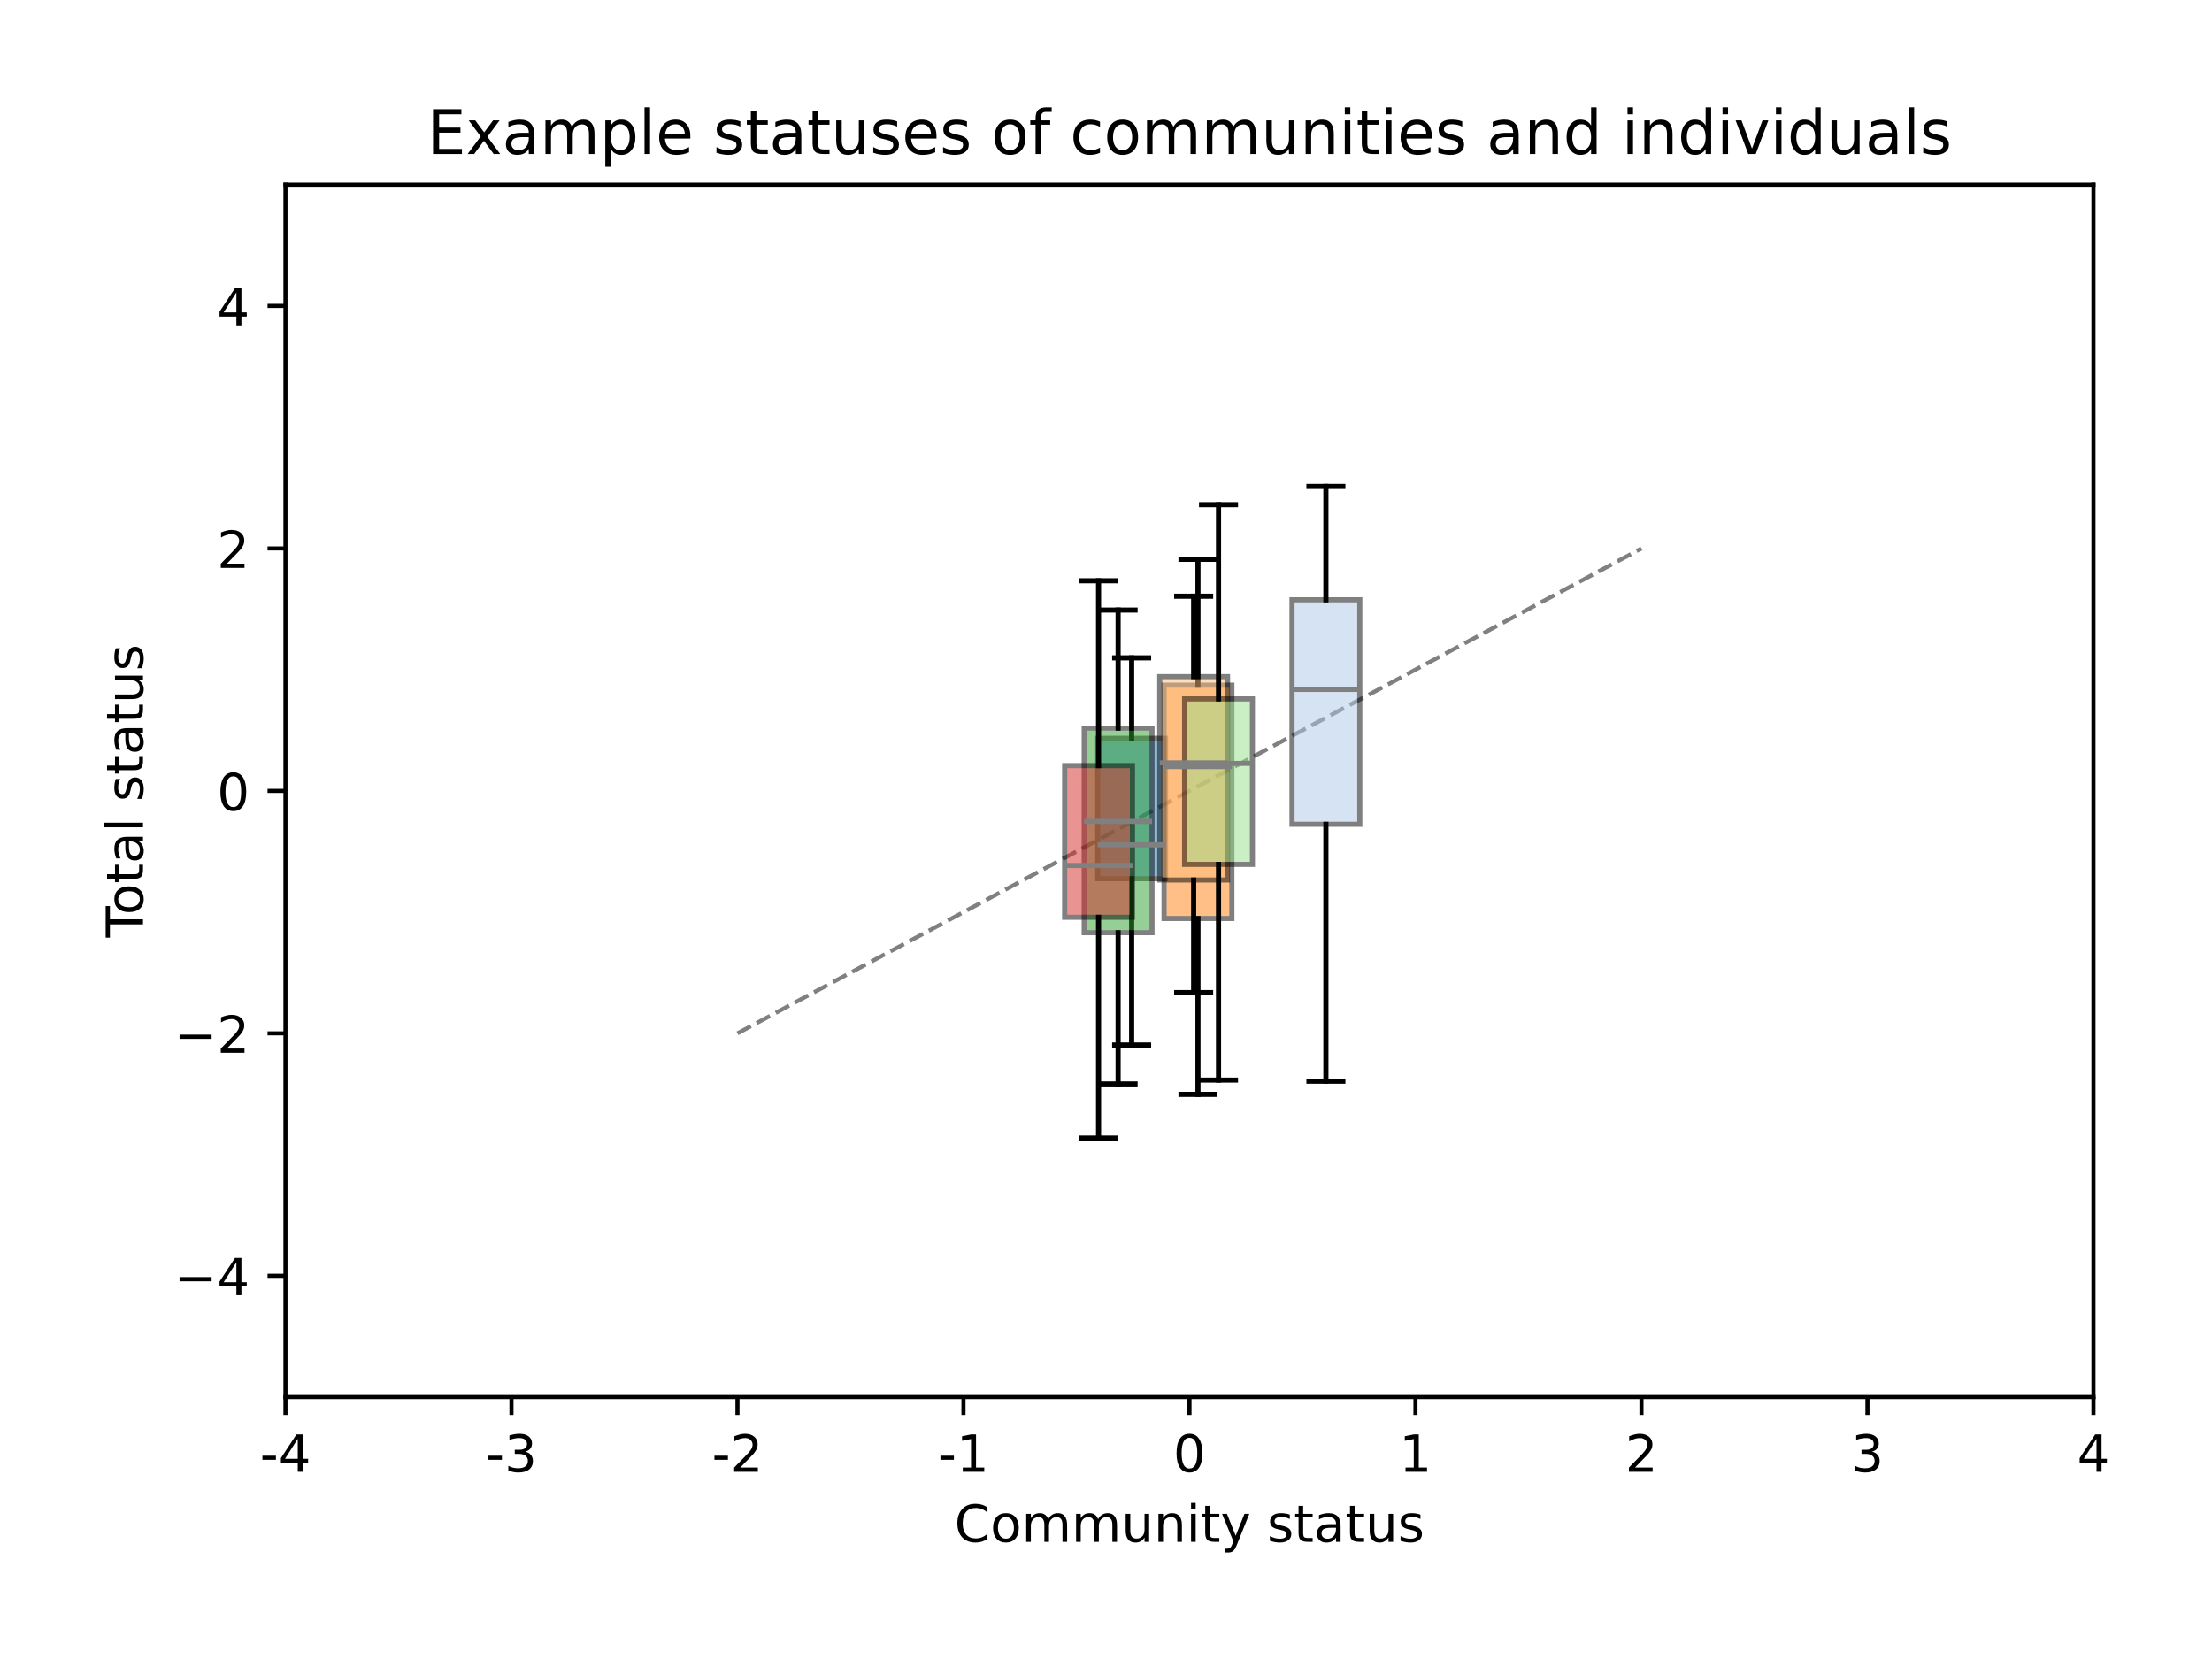
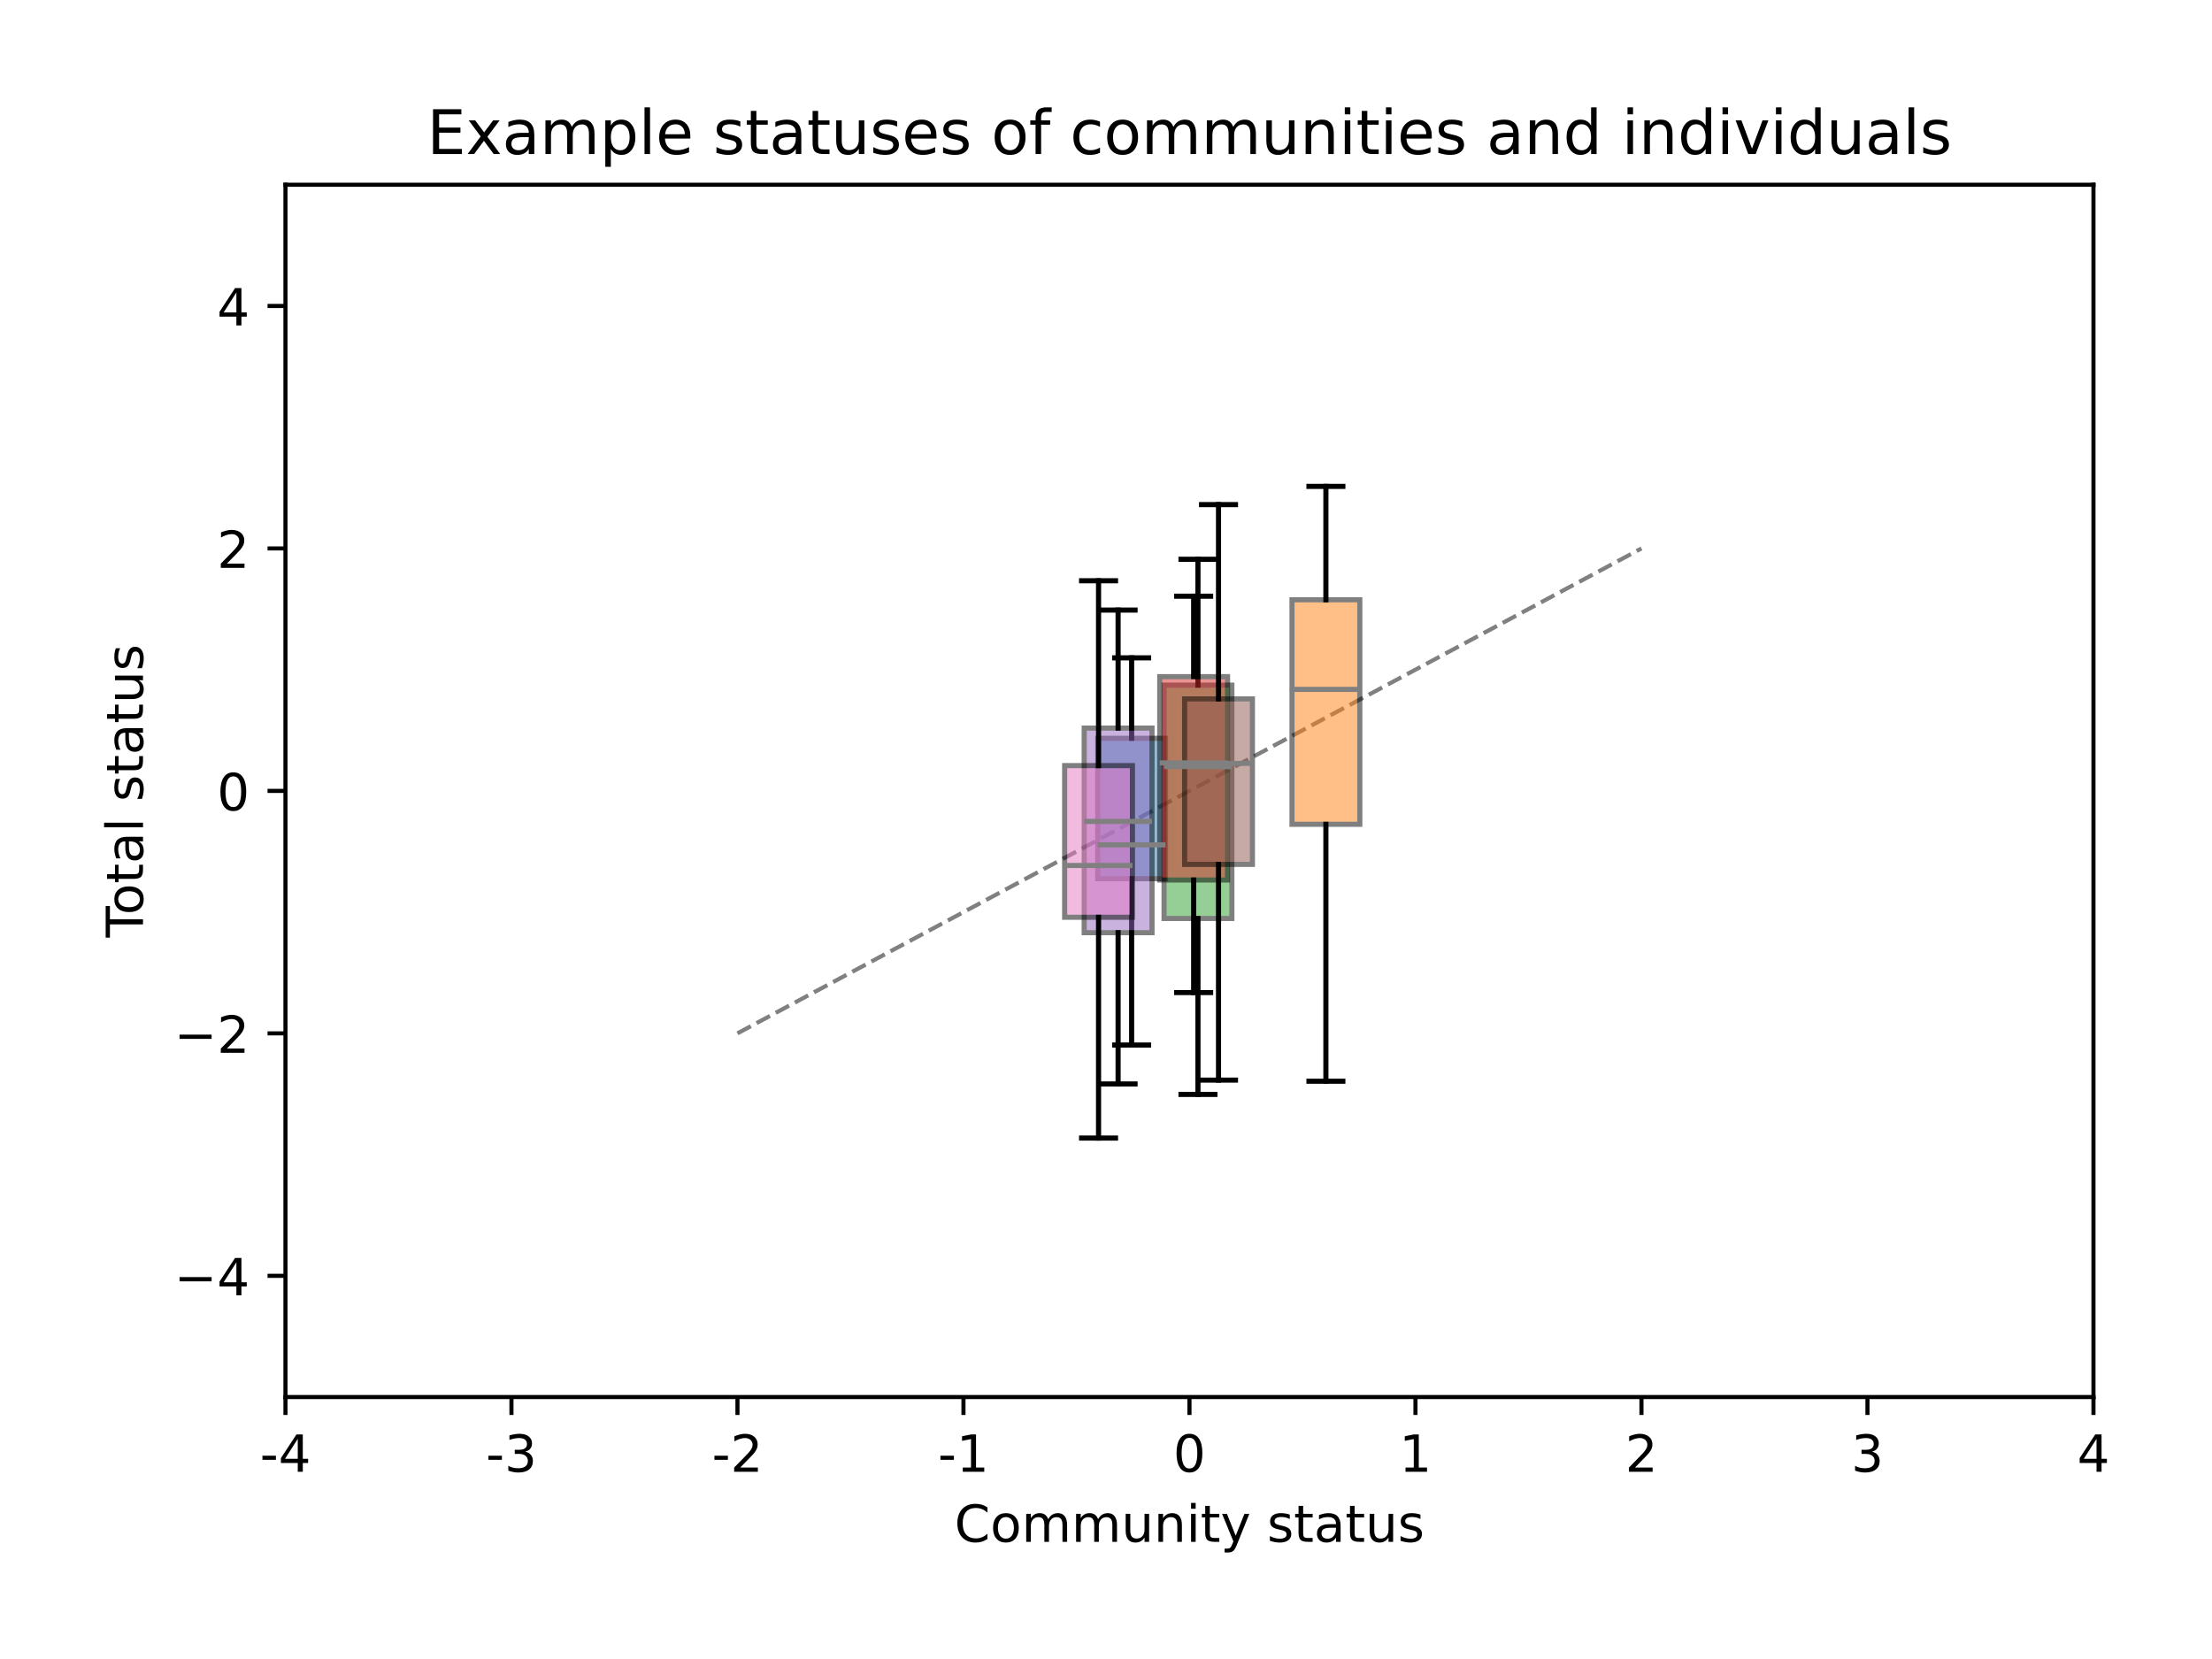
<svg xmlns="http://www.w3.org/2000/svg" xmlns:xlink="http://www.w3.org/1999/xlink" width="432pt" height="324pt" viewBox="0 0 432 324" version="1.1">
  <defs>
    <style type="text/css">*{stroke-linejoin: round; stroke-linecap: butt}</style>
  </defs>
  <g id="figure_1">
    <g id="patch_1">
      <path d="M 0 324  L 432 324  L 432 0  L 0 0  z " style="fill: #ffffff" />
    </g>
    <g id="axes_1">
      <g id="patch_2">
        <path d="M 55.75 272.84  L 408.85 272.84  L 408.85 36.08  L 55.75 36.08  z " style="fill: #ffffff" />
      </g>
      <g id="line2d_1">
-         <path d="M 144.025 201.812  L 320.575 107.108  " clip-path="url(#p736d470819)" style="fill: none; stroke-dasharray: 2.96,1.28; stroke-dashoffset: 0; stroke: #808080; stroke-width: 0.8" />
+         <path d="M 144.025 201.812  L 320.575 107.108  " clip-path="url(#pc8bab6fc67)" style="fill: none; stroke-dasharray: 2.96,1.28; stroke-dashoffset: 0; stroke: #808080; stroke-width: 0.8" />
      </g>
      <g id="matplotlib.axis_1">
        <g id="xtick_1">
          <g id="line2d_2">
            <defs>
-               <path id="me8af4f82d7" d="M 0 0  L 0 3.5  " style="stroke: #000000; stroke-width: 0.8" />
+               <path id="m6f7ee47690" d="M 0 0  L 0 3.5  " style="stroke: #000000; stroke-width: 0.8" />
            </defs>
            <g>
-               <use xlink:href="#me8af4f82d7" x="55.75" y="272.84" style="stroke: #000000; stroke-width: 0.8" />
+               <use xlink:href="#m6f7ee47690" x="55.75" y="272.84" style="stroke: #000000; stroke-width: 0.8" />
            </g>
          </g>
          <g id="text_1">
            <g transform="translate(50.76484 287.4384) scale(0.1 -0.1)">
              <defs>
                <path id="DejaVuSans-2d" d="M 313 2009  L 1997 2009  L 1997 1497  L 313 1497  L 313 2009  z " transform="scale(0.015625)" />
                <path id="DejaVuSans-34" d="M 2419 4116  L 825 1625  L 2419 1625  L 2419 4116  z M 2253 4666  L 3047 4666  L 3047 1625  L 3713 1625  L 3713 1100  L 3047 1100  L 3047 0  L 2419 0  L 2419 1100  L 313 1100  L 313 1709  L 2253 4666  z " transform="scale(0.015625)" />
              </defs>
              <use xlink:href="#DejaVuSans-2d" />
              <use xlink:href="#DejaVuSans-34" x="36.084" />
            </g>
          </g>
        </g>
        <g id="xtick_2">
          <g id="line2d_3">
            <g>
-               <use xlink:href="#me8af4f82d7" x="99.888" y="272.84" style="stroke: #000000; stroke-width: 0.8" />
+               <use xlink:href="#m6f7ee47690" x="99.888" y="272.84" style="stroke: #000000; stroke-width: 0.8" />
            </g>
          </g>
          <g id="text_2">
            <g transform="translate(94.90234 287.4384) scale(0.1 -0.1)">
              <defs>
                <path id="DejaVuSans-33" d="M 2597 2516  Q 3050 2419 3304 2112  Q 3559 1806 3559 1356  Q 3559 666 3084 287  Q 2609 -91 1734 -91  Q 1441 -91 1130 -33  Q 819 25 488 141  L 488 750  Q 750 597 1062 519  Q 1375 441 1716 441  Q 2309 441 2620 675  Q 2931 909 2931 1356  Q 2931 1769 2642 2001  Q 2353 2234 1838 2234  L 1294 2234  L 1294 2753  L 1863 2753  Q 2328 2753 2575 2939  Q 2822 3125 2822 3475  Q 2822 3834 2567 4026  Q 2313 4219 1838 4219  Q 1578 4219 1281 4162  Q 984 4106 628 3988  L 628 4550  Q 988 4650 1302 4700  Q 1616 4750 1894 4750  Q 2613 4750 3031 4423  Q 3450 4097 3450 3541  Q 3450 3153 3228 2886  Q 3006 2619 2597 2516  z " transform="scale(0.015625)" />
              </defs>
              <use xlink:href="#DejaVuSans-2d" />
              <use xlink:href="#DejaVuSans-33" x="36.084" />
            </g>
          </g>
        </g>
        <g id="xtick_3">
          <g id="line2d_4">
            <g>
-               <use xlink:href="#me8af4f82d7" x="144.025" y="272.84" style="stroke: #000000; stroke-width: 0.8" />
+               <use xlink:href="#m6f7ee47690" x="144.025" y="272.84" style="stroke: #000000; stroke-width: 0.8" />
            </g>
          </g>
          <g id="text_3">
            <g transform="translate(139.0398 287.4384) scale(0.1 -0.1)">
              <defs>
                <path id="DejaVuSans-32" d="M 1228 531  L 3431 531  L 3431 0  L 469 0  L 469 531  Q 828 903 1448 1529  Q 2069 2156 2228 2338  Q 2531 2678 2651 2914  Q 2772 3150 2772 3378  Q 2772 3750 2511 3984  Q 2250 4219 1831 4219  Q 1534 4219 1204 4116  Q 875 4013 500 3803  L 500 4441  Q 881 4594 1212 4672  Q 1544 4750 1819 4750  Q 2544 4750 2975 4387  Q 3406 4025 3406 3419  Q 3406 3131 3298 2873  Q 3191 2616 2906 2266  Q 2828 2175 2409 1742  Q 1991 1309 1228 531  z " transform="scale(0.015625)" />
              </defs>
              <use xlink:href="#DejaVuSans-2d" />
              <use xlink:href="#DejaVuSans-32" x="36.084" />
            </g>
          </g>
        </g>
        <g id="xtick_4">
          <g id="line2d_5">
            <g>
-               <use xlink:href="#me8af4f82d7" x="188.162" y="272.84" style="stroke: #000000; stroke-width: 0.8" />
+               <use xlink:href="#m6f7ee47690" x="188.162" y="272.84" style="stroke: #000000; stroke-width: 0.8" />
            </g>
          </g>
          <g id="text_4">
            <g transform="translate(183.1773 287.4384) scale(0.1 -0.1)">
              <defs>
                <path id="DejaVuSans-31" d="M 794 531  L 1825 531  L 1825 4091  L 703 3866  L 703 4441  L 1819 4666  L 2450 4666  L 2450 531  L 3481 531  L 3481 0  L 794 0  L 794 531  z " transform="scale(0.015625)" />
              </defs>
              <use xlink:href="#DejaVuSans-2d" />
              <use xlink:href="#DejaVuSans-31" x="36.084" />
            </g>
          </g>
        </g>
        <g id="xtick_5">
          <g id="line2d_6">
            <g>
-               <use xlink:href="#me8af4f82d7" x="232.3" y="272.84" style="stroke: #000000; stroke-width: 0.8" />
+               <use xlink:href="#m6f7ee47690" x="232.3" y="272.84" style="stroke: #000000; stroke-width: 0.8" />
            </g>
          </g>
          <g id="text_5">
            <g transform="translate(229.1188 287.4384) scale(0.1 -0.1)">
              <defs>
                <path id="DejaVuSans-30" d="M 2034 4250  Q 1547 4250 1301 3770  Q 1056 3291 1056 2328  Q 1056 1369 1301 889  Q 1547 409 2034 409  Q 2525 409 2770 889  Q 3016 1369 3016 2328  Q 3016 3291 2770 3770  Q 2525 4250 2034 4250  z M 2034 4750  Q 2819 4750 3233 4129  Q 3647 3509 3647 2328  Q 3647 1150 3233 529  Q 2819 -91 2034 -91  Q 1250 -91 836 529  Q 422 1150 422 2328  Q 422 3509 836 4129  Q 1250 4750 2034 4750  z " transform="scale(0.015625)" />
              </defs>
              <use xlink:href="#DejaVuSans-30" />
            </g>
          </g>
        </g>
        <g id="xtick_6">
          <g id="line2d_7">
            <g>
-               <use xlink:href="#me8af4f82d7" x="276.438" y="272.84" style="stroke: #000000; stroke-width: 0.8" />
+               <use xlink:href="#m6f7ee47690" x="276.438" y="272.84" style="stroke: #000000; stroke-width: 0.8" />
            </g>
          </g>
          <g id="text_6">
            <g transform="translate(273.2563 287.4384) scale(0.1 -0.1)">
              <use xlink:href="#DejaVuSans-31" />
            </g>
          </g>
        </g>
        <g id="xtick_7">
          <g id="line2d_8">
            <g>
-               <use xlink:href="#me8af4f82d7" x="320.575" y="272.84" style="stroke: #000000; stroke-width: 0.8" />
+               <use xlink:href="#m6f7ee47690" x="320.575" y="272.84" style="stroke: #000000; stroke-width: 0.8" />
            </g>
          </g>
          <g id="text_7">
            <g transform="translate(317.3938 287.4384) scale(0.1 -0.1)">
              <use xlink:href="#DejaVuSans-32" />
            </g>
          </g>
        </g>
        <g id="xtick_8">
          <g id="line2d_9">
            <g>
-               <use xlink:href="#me8af4f82d7" x="364.712" y="272.84" style="stroke: #000000; stroke-width: 0.8" />
+               <use xlink:href="#m6f7ee47690" x="364.712" y="272.84" style="stroke: #000000; stroke-width: 0.8" />
            </g>
          </g>
          <g id="text_8">
            <g transform="translate(361.5312 287.4384) scale(0.1 -0.1)">
              <use xlink:href="#DejaVuSans-33" />
            </g>
          </g>
        </g>
        <g id="xtick_9">
          <g id="line2d_10">
            <g>
-               <use xlink:href="#me8af4f82d7" x="408.85" y="272.84" style="stroke: #000000; stroke-width: 0.8" />
+               <use xlink:href="#m6f7ee47690" x="408.85" y="272.84" style="stroke: #000000; stroke-width: 0.8" />
            </g>
          </g>
          <g id="text_9">
            <g transform="translate(405.6687 287.4384) scale(0.1 -0.1)">
              <use xlink:href="#DejaVuSans-34" />
            </g>
          </g>
        </g>
        <g id="text_10">
          <g transform="translate(186.4109 301.1166) scale(0.1 -0.1)">
            <defs>
              <path id="DejaVuSans-43" d="M 4122 4306  L 4122 3641  Q 3803 3938 3442 4084  Q 3081 4231 2675 4231  Q 1875 4231 1450 3742  Q 1025 3253 1025 2328  Q 1025 1406 1450 917  Q 1875 428 2675 428  Q 3081 428 3442 575  Q 3803 722 4122 1019  L 4122 359  Q 3791 134 3420 21  Q 3050 -91 2638 -91  Q 1578 -91 968 557  Q 359 1206 359 2328  Q 359 3453 968 4101  Q 1578 4750 2638 4750  Q 3056 4750 3426 4639  Q 3797 4528 4122 4306  z " transform="scale(0.015625)" />
              <path id="DejaVuSans-6f" d="M 1959 3097  Q 1497 3097 1228 2736  Q 959 2375 959 1747  Q 959 1119 1226 758  Q 1494 397 1959 397  Q 2419 397 2687 759  Q 2956 1122 2956 1747  Q 2956 2369 2687 2733  Q 2419 3097 1959 3097  z M 1959 3584  Q 2709 3584 3137 3096  Q 3566 2609 3566 1747  Q 3566 888 3137 398  Q 2709 -91 1959 -91  Q 1206 -91 779 398  Q 353 888 353 1747  Q 353 2609 779 3096  Q 1206 3584 1959 3584  z " transform="scale(0.015625)" />
              <path id="DejaVuSans-6d" d="M 3328 2828  Q 3544 3216 3844 3400  Q 4144 3584 4550 3584  Q 5097 3584 5394 3201  Q 5691 2819 5691 2113  L 5691 0  L 5113 0  L 5113 2094  Q 5113 2597 4934 2840  Q 4756 3084 4391 3084  Q 3944 3084 3684 2787  Q 3425 2491 3425 1978  L 3425 0  L 2847 0  L 2847 2094  Q 2847 2600 2669 2842  Q 2491 3084 2119 3084  Q 1678 3084 1418 2786  Q 1159 2488 1159 1978  L 1159 0  L 581 0  L 581 3500  L 1159 3500  L 1159 2956  Q 1356 3278 1631 3431  Q 1906 3584 2284 3584  Q 2666 3584 2933 3390  Q 3200 3197 3328 2828  z " transform="scale(0.015625)" />
              <path id="DejaVuSans-75" d="M 544 1381  L 544 3500  L 1119 3500  L 1119 1403  Q 1119 906 1312 657  Q 1506 409 1894 409  Q 2359 409 2629 706  Q 2900 1003 2900 1516  L 2900 3500  L 3475 3500  L 3475 0  L 2900 0  L 2900 538  Q 2691 219 2414 64  Q 2138 -91 1772 -91  Q 1169 -91 856 284  Q 544 659 544 1381  z M 1991 3584  L 1991 3584  z " transform="scale(0.015625)" />
              <path id="DejaVuSans-6e" d="M 3513 2113  L 3513 0  L 2938 0  L 2938 2094  Q 2938 2591 2744 2837  Q 2550 3084 2163 3084  Q 1697 3084 1428 2787  Q 1159 2491 1159 1978  L 1159 0  L 581 0  L 581 3500  L 1159 3500  L 1159 2956  Q 1366 3272 1645 3428  Q 1925 3584 2291 3584  Q 2894 3584 3203 3211  Q 3513 2838 3513 2113  z " transform="scale(0.015625)" />
              <path id="DejaVuSans-69" d="M 603 3500  L 1178 3500  L 1178 0  L 603 0  L 603 3500  z M 603 4863  L 1178 4863  L 1178 4134  L 603 4134  L 603 4863  z " transform="scale(0.015625)" />
              <path id="DejaVuSans-74" d="M 1172 4494  L 1172 3500  L 2356 3500  L 2356 3053  L 1172 3053  L 1172 1153  Q 1172 725 1289 603  Q 1406 481 1766 481  L 2356 481  L 2356 0  L 1766 0  Q 1100 0 847 248  Q 594 497 594 1153  L 594 3053  L 172 3053  L 172 3500  L 594 3500  L 594 4494  L 1172 4494  z " transform="scale(0.015625)" />
              <path id="DejaVuSans-79" d="M 2059 -325  Q 1816 -950 1584 -1140  Q 1353 -1331 966 -1331  L 506 -1331  L 506 -850  L 844 -850  Q 1081 -850 1212 -737  Q 1344 -625 1503 -206  L 1606 56  L 191 3500  L 800 3500  L 1894 763  L 2988 3500  L 3597 3500  L 2059 -325  z " transform="scale(0.015625)" />
              <path id="DejaVuSans-20" transform="scale(0.015625)" />
              <path id="DejaVuSans-73" d="M 2834 3397  L 2834 2853  Q 2591 2978 2328 3040  Q 2066 3103 1784 3103  Q 1356 3103 1142 2972  Q 928 2841 928 2578  Q 928 2378 1081 2264  Q 1234 2150 1697 2047  L 1894 2003  Q 2506 1872 2764 1633  Q 3022 1394 3022 966  Q 3022 478 2636 193  Q 2250 -91 1575 -91  Q 1294 -91 989 -36  Q 684 19 347 128  L 347 722  Q 666 556 975 473  Q 1284 391 1588 391  Q 1994 391 2212 530  Q 2431 669 2431 922  Q 2431 1156 2273 1281  Q 2116 1406 1581 1522  L 1381 1569  Q 847 1681 609 1914  Q 372 2147 372 2553  Q 372 3047 722 3315  Q 1072 3584 1716 3584  Q 2034 3584 2315 3537  Q 2597 3491 2834 3397  z " transform="scale(0.015625)" />
              <path id="DejaVuSans-61" d="M 2194 1759  Q 1497 1759 1228 1600  Q 959 1441 959 1056  Q 959 750 1161 570  Q 1363 391 1709 391  Q 2188 391 2477 730  Q 2766 1069 2766 1631  L 2766 1759  L 2194 1759  z M 3341 1997  L 3341 0  L 2766 0  L 2766 531  Q 2569 213 2275 61  Q 1981 -91 1556 -91  Q 1019 -91 701 211  Q 384 513 384 1019  Q 384 1609 779 1909  Q 1175 2209 1959 2209  L 2766 2209  L 2766 2266  Q 2766 2663 2505 2880  Q 2244 3097 1772 3097  Q 1472 3097 1187 3025  Q 903 2953 641 2809  L 641 3341  Q 956 3463 1253 3523  Q 1550 3584 1831 3584  Q 2591 3584 2966 3190  Q 3341 2797 3341 1997  z " transform="scale(0.015625)" />
            </defs>
            <use xlink:href="#DejaVuSans-43" />
            <use xlink:href="#DejaVuSans-6f" x="69.824" />
            <use xlink:href="#DejaVuSans-6d" x="131.006" />
            <use xlink:href="#DejaVuSans-6d" x="228.418" />
            <use xlink:href="#DejaVuSans-75" x="325.83" />
            <use xlink:href="#DejaVuSans-6e" x="389.209" />
            <use xlink:href="#DejaVuSans-69" x="452.588" />
            <use xlink:href="#DejaVuSans-74" x="480.371" />
            <use xlink:href="#DejaVuSans-79" x="519.58" />
            <use xlink:href="#DejaVuSans-20" x="578.76" />
            <use xlink:href="#DejaVuSans-73" x="610.547" />
            <use xlink:href="#DejaVuSans-74" x="662.646" />
            <use xlink:href="#DejaVuSans-61" x="701.855" />
            <use xlink:href="#DejaVuSans-74" x="763.135" />
            <use xlink:href="#DejaVuSans-75" x="802.344" />
            <use xlink:href="#DejaVuSans-73" x="865.723" />
          </g>
        </g>
      </g>
      <g id="matplotlib.axis_2">
        <g id="ytick_1">
          <g id="line2d_11">
            <defs>
-               <path id="m1b231b21ee" d="M 0 0  L -3.5 0  " style="stroke: #000000; stroke-width: 0.8" />
+               <path id="mf456908146" d="M 0 0  L -3.5 0  " style="stroke: #000000; stroke-width: 0.8" />
            </defs>
            <g>
-               <use xlink:href="#m1b231b21ee" x="55.75" y="249.164" style="stroke: #000000; stroke-width: 0.8" />
+               <use xlink:href="#mf456908146" x="55.75" y="249.164" style="stroke: #000000; stroke-width: 0.8" />
            </g>
          </g>
          <g id="text_11">
            <g transform="translate(34.00781 252.9632) scale(0.1 -0.1)">
              <defs>
                <path id="DejaVuSans-2212" d="M 678 2272  L 4684 2272  L 4684 1741  L 678 1741  L 678 2272  z " transform="scale(0.015625)" />
              </defs>
              <use xlink:href="#DejaVuSans-2212" />
              <use xlink:href="#DejaVuSans-34" x="83.789" />
            </g>
          </g>
        </g>
        <g id="ytick_2">
          <g id="line2d_12">
            <g>
-               <use xlink:href="#m1b231b21ee" x="55.75" y="201.812" style="stroke: #000000; stroke-width: 0.8" />
+               <use xlink:href="#mf456908146" x="55.75" y="201.812" style="stroke: #000000; stroke-width: 0.8" />
            </g>
          </g>
          <g id="text_12">
            <g transform="translate(34.00781 205.6112) scale(0.1 -0.1)">
              <use xlink:href="#DejaVuSans-2212" />
              <use xlink:href="#DejaVuSans-32" x="83.789" />
            </g>
          </g>
        </g>
        <g id="ytick_3">
          <g id="line2d_13">
            <g>
-               <use xlink:href="#m1b231b21ee" x="55.75" y="154.46" style="stroke: #000000; stroke-width: 0.8" />
+               <use xlink:href="#mf456908146" x="55.75" y="154.46" style="stroke: #000000; stroke-width: 0.8" />
            </g>
          </g>
          <g id="text_13">
            <g transform="translate(42.3875 158.2592) scale(0.1 -0.1)">
              <use xlink:href="#DejaVuSans-30" />
            </g>
          </g>
        </g>
        <g id="ytick_4">
          <g id="line2d_14">
            <g>
-               <use xlink:href="#m1b231b21ee" x="55.75" y="107.108" style="stroke: #000000; stroke-width: 0.8" />
+               <use xlink:href="#mf456908146" x="55.75" y="107.108" style="stroke: #000000; stroke-width: 0.8" />
            </g>
          </g>
          <g id="text_14">
            <g transform="translate(42.3875 110.9072) scale(0.1 -0.1)">
              <use xlink:href="#DejaVuSans-32" />
            </g>
          </g>
        </g>
        <g id="ytick_5">
          <g id="line2d_15">
            <g>
-               <use xlink:href="#m1b231b21ee" x="55.75" y="59.756" style="stroke: #000000; stroke-width: 0.8" />
+               <use xlink:href="#mf456908146" x="55.75" y="59.756" style="stroke: #000000; stroke-width: 0.8" />
            </g>
          </g>
          <g id="text_15">
            <g transform="translate(42.3875 63.55522) scale(0.1 -0.1)">
              <use xlink:href="#DejaVuSans-34" />
            </g>
          </g>
        </g>
        <g id="text_16">
          <g transform="translate(27.92813 183.0881) rotate(-90) scale(0.1 -0.1)">
            <defs>
              <path id="DejaVuSans-54" d="M -19 4666  L 3928 4666  L 3928 4134  L 2272 4134  L 2272 0  L 1638 0  L 1638 4134  L -19 4134  L -19 4666  z " transform="scale(0.015625)" />
              <path id="DejaVuSans-6c" d="M 603 4863  L 1178 4863  L 1178 0  L 603 0  L 603 4863  z " transform="scale(0.015625)" />
            </defs>
            <use xlink:href="#DejaVuSans-54" />
            <use xlink:href="#DejaVuSans-6f" x="44.084" />
            <use xlink:href="#DejaVuSans-74" x="105.266" />
            <use xlink:href="#DejaVuSans-61" x="144.475" />
            <use xlink:href="#DejaVuSans-6c" x="205.754" />
            <use xlink:href="#DejaVuSans-20" x="233.537" />
            <use xlink:href="#DejaVuSans-73" x="265.324" />
            <use xlink:href="#DejaVuSans-74" x="317.424" />
            <use xlink:href="#DejaVuSans-61" x="356.633" />
            <use xlink:href="#DejaVuSans-74" x="417.912" />
            <use xlink:href="#DejaVuSans-75" x="457.121" />
            <use xlink:href="#DejaVuSans-73" x="520.5" />
          </g>
        </g>
      </g>
      <g id="patch_3">
-         <path d="M 214.385 171.612  L 227.627 171.612  L 227.627 144.19  L 214.385 144.19  L 214.385 171.612  z " clip-path="url(#p736d470819)" style="fill: #1f77b4; opacity: 0.5; stroke: #000000; stroke-linejoin: miter" />
+         <path d="M 214.385 171.612  L 227.627 171.612  L 227.627 144.19  L 214.385 144.19  L 214.385 171.612  z " clip-path="url(#pc8bab6fc67)" style="fill: #1f77b4; opacity: 0.5; stroke: #000000; stroke-linejoin: miter" />
      </g>
      <g id="line2d_16">
-         <path d="M 221.006 171.612  L 221.006 204.098  " clip-path="url(#p736d470819)" style="fill: none; stroke: #000000; stroke-linecap: square" />
+         <path d="M 221.006 171.612  L 221.006 204.098  " clip-path="url(#pc8bab6fc67)" style="fill: none; stroke: #000000; stroke-linecap: square" />
      </g>
      <g id="line2d_17">
-         <path d="M 221.006 144.19  L 221.006 128.478  " clip-path="url(#p736d470819)" style="fill: none; stroke: #000000; stroke-linecap: square" />
+         <path d="M 221.006 144.19  L 221.006 128.478  " clip-path="url(#pc8bab6fc67)" style="fill: none; stroke: #000000; stroke-linecap: square" />
      </g>
      <g id="line2d_18">
-         <path d="M 217.696 204.098  L 224.316 204.098  " clip-path="url(#p736d470819)" style="fill: none; stroke: #000000; stroke-linecap: square" />
+         <path d="M 217.696 204.098  L 224.316 204.098  " clip-path="url(#pc8bab6fc67)" style="fill: none; stroke: #000000; stroke-linecap: square" />
      </g>
      <g id="line2d_19">
-         <path d="M 217.696 128.478  L 224.316 128.478  " clip-path="url(#p736d470819)" style="fill: none; stroke: #000000; stroke-linecap: square" />
+         <path d="M 217.696 128.478  L 224.316 128.478  " clip-path="url(#pc8bab6fc67)" style="fill: none; stroke: #000000; stroke-linecap: square" />
      </g>
      <g id="line2d_20" />
      <g id="patch_4">
-         <path d="M 252.325 160.982  L 265.566 160.982  L 265.566 117.137  L 252.325 117.137  L 252.325 160.982  z " clip-path="url(#p736d470819)" style="fill: #aec7e8; opacity: 0.5; stroke: #000000; stroke-linejoin: miter" />
+         <path d="M 252.325 160.982  L 265.566 160.982  L 265.566 117.137  L 252.325 117.137  L 252.325 160.982  z " clip-path="url(#pc8bab6fc67)" style="fill: #ff7f0e; opacity: 0.5; stroke: #000000; stroke-linejoin: miter" />
      </g>
      <g id="line2d_21">
-         <path d="M 258.945 160.982  L 258.945 211.161  " clip-path="url(#p736d470819)" style="fill: none; stroke: #000000; stroke-linecap: square" />
+         <path d="M 258.945 160.982  L 258.945 211.161  " clip-path="url(#pc8bab6fc67)" style="fill: none; stroke: #000000; stroke-linecap: square" />
      </g>
      <g id="line2d_22">
-         <path d="M 258.945 117.137  L 258.945 94.991  " clip-path="url(#p736d470819)" style="fill: none; stroke: #000000; stroke-linecap: square" />
+         <path d="M 258.945 117.137  L 258.945 94.991  " clip-path="url(#pc8bab6fc67)" style="fill: none; stroke: #000000; stroke-linecap: square" />
      </g>
      <g id="line2d_23">
-         <path d="M 255.635 211.161  L 262.256 211.161  " clip-path="url(#p736d470819)" style="fill: none; stroke: #000000; stroke-linecap: square" />
+         <path d="M 255.635 211.161  L 262.256 211.161  " clip-path="url(#pc8bab6fc67)" style="fill: none; stroke: #000000; stroke-linecap: square" />
      </g>
      <g id="line2d_24">
-         <path d="M 255.635 94.991  L 262.256 94.991  " clip-path="url(#p736d470819)" style="fill: none; stroke: #000000; stroke-linecap: square" />
+         <path d="M 255.635 94.991  L 262.256 94.991  " clip-path="url(#pc8bab6fc67)" style="fill: none; stroke: #000000; stroke-linecap: square" />
      </g>
      <g id="line2d_25" />
      <g id="patch_5">
-         <path d="M 227.339 179.379  L 240.58 179.379  L 240.58 133.806  L 227.339 133.806  L 227.339 179.379  z " clip-path="url(#p736d470819)" style="fill: #ff7f0e; opacity: 0.5; stroke: #000000; stroke-linejoin: miter" />
+         <path d="M 227.339 179.379  L 240.58 179.379  L 240.58 133.806  L 227.339 133.806  L 227.339 179.379  z " clip-path="url(#pc8bab6fc67)" style="fill: #2ca02c; opacity: 0.5; stroke: #000000; stroke-linejoin: miter" />
      </g>
      <g id="line2d_26">
-         <path d="M 233.959 179.379  L 233.959 213.739  " clip-path="url(#p736d470819)" style="fill: none; stroke: #000000; stroke-linecap: square" />
+         <path d="M 233.959 179.379  L 233.959 213.739  " clip-path="url(#pc8bab6fc67)" style="fill: none; stroke: #000000; stroke-linecap: square" />
      </g>
      <g id="line2d_27">
-         <path d="M 233.959 133.806  L 233.959 109.225  " clip-path="url(#p736d470819)" style="fill: none; stroke: #000000; stroke-linecap: square" />
+         <path d="M 233.959 133.806  L 233.959 109.225  " clip-path="url(#pc8bab6fc67)" style="fill: none; stroke: #000000; stroke-linecap: square" />
      </g>
      <g id="line2d_28">
-         <path d="M 230.649 213.739  L 237.27 213.739  " clip-path="url(#p736d470819)" style="fill: none; stroke: #000000; stroke-linecap: square" />
+         <path d="M 230.649 213.739  L 237.27 213.739  " clip-path="url(#pc8bab6fc67)" style="fill: none; stroke: #000000; stroke-linecap: square" />
      </g>
      <g id="line2d_29">
-         <path d="M 230.649 109.225  L 237.27 109.225  " clip-path="url(#p736d470819)" style="fill: none; stroke: #000000; stroke-linecap: square" />
+         <path d="M 230.649 109.225  L 237.27 109.225  " clip-path="url(#pc8bab6fc67)" style="fill: none; stroke: #000000; stroke-linecap: square" />
      </g>
      <g id="line2d_30" />
      <g id="patch_6">
-         <path d="M 226.497 171.864  L 239.738 171.864  L 239.738 132.147  L 226.497 132.147  L 226.497 171.864  z " clip-path="url(#p736d470819)" style="fill: #ffbb78; opacity: 0.5; stroke: #000000; stroke-linejoin: miter" />
+         <path d="M 226.497 171.864  L 239.738 171.864  L 239.738 132.147  L 226.497 132.147  L 226.497 171.864  z " clip-path="url(#pc8bab6fc67)" style="fill: #d62728; opacity: 0.5; stroke: #000000; stroke-linejoin: miter" />
      </g>
      <g id="line2d_31">
-         <path d="M 233.117 171.864  L 233.117 193.848  " clip-path="url(#p736d470819)" style="fill: none; stroke: #000000; stroke-linecap: square" />
+         <path d="M 233.117 171.864  L 233.117 193.848  " clip-path="url(#pc8bab6fc67)" style="fill: none; stroke: #000000; stroke-linecap: square" />
      </g>
      <g id="line2d_32">
-         <path d="M 233.117 132.147  L 233.117 116.436  " clip-path="url(#p736d470819)" style="fill: none; stroke: #000000; stroke-linecap: square" />
+         <path d="M 233.117 132.147  L 233.117 116.436  " clip-path="url(#pc8bab6fc67)" style="fill: none; stroke: #000000; stroke-linecap: square" />
      </g>
      <g id="line2d_33">
-         <path d="M 229.807 193.848  L 236.428 193.848  " clip-path="url(#p736d470819)" style="fill: none; stroke: #000000; stroke-linecap: square" />
+         <path d="M 229.807 193.848  L 236.428 193.848  " clip-path="url(#pc8bab6fc67)" style="fill: none; stroke: #000000; stroke-linecap: square" />
      </g>
      <g id="line2d_34">
-         <path d="M 229.807 116.436  L 236.428 116.436  " clip-path="url(#p736d470819)" style="fill: none; stroke: #000000; stroke-linecap: square" />
+         <path d="M 229.807 116.436  L 236.428 116.436  " clip-path="url(#pc8bab6fc67)" style="fill: none; stroke: #000000; stroke-linecap: square" />
      </g>
      <g id="line2d_35" />
      <g id="patch_7">
-         <path d="M 211.743 182.153  L 224.984 182.153  L 224.984 142.197  L 211.743 142.197  L 211.743 182.153  z " clip-path="url(#p736d470819)" style="fill: #2ca02c; opacity: 0.5; stroke: #000000; stroke-linejoin: miter" />
+         <path d="M 211.743 182.153  L 224.984 182.153  L 224.984 142.197  L 211.743 142.197  L 211.743 182.153  z " clip-path="url(#pc8bab6fc67)" style="fill: #9467bd; opacity: 0.5; stroke: #000000; stroke-linejoin: miter" />
      </g>
      <g id="line2d_36">
-         <path d="M 218.363 182.153  L 218.363 211.692  " clip-path="url(#p736d470819)" style="fill: none; stroke: #000000; stroke-linecap: square" />
+         <path d="M 218.363 182.153  L 218.363 211.692  " clip-path="url(#pc8bab6fc67)" style="fill: none; stroke: #000000; stroke-linecap: square" />
      </g>
      <g id="line2d_37">
-         <path d="M 218.363 142.197  L 218.363 119.147  " clip-path="url(#p736d470819)" style="fill: none; stroke: #000000; stroke-linecap: square" />
+         <path d="M 218.363 142.197  L 218.363 119.147  " clip-path="url(#pc8bab6fc67)" style="fill: none; stroke: #000000; stroke-linecap: square" />
      </g>
      <g id="line2d_38">
-         <path d="M 215.053 211.692  L 221.674 211.692  " clip-path="url(#p736d470819)" style="fill: none; stroke: #000000; stroke-linecap: square" />
+         <path d="M 215.053 211.692  L 221.674 211.692  " clip-path="url(#pc8bab6fc67)" style="fill: none; stroke: #000000; stroke-linecap: square" />
      </g>
      <g id="line2d_39">
-         <path d="M 215.053 119.147  L 221.674 119.147  " clip-path="url(#p736d470819)" style="fill: none; stroke: #000000; stroke-linecap: square" />
+         <path d="M 215.053 119.147  L 221.674 119.147  " clip-path="url(#pc8bab6fc67)" style="fill: none; stroke: #000000; stroke-linecap: square" />
      </g>
      <g id="line2d_40" />
      <g id="patch_8">
-         <path d="M 231.353 168.812  L 244.594 168.812  L 244.594 136.495  L 231.353 136.495  L 231.353 168.812  z " clip-path="url(#p736d470819)" style="fill: #98df8a; opacity: 0.5; stroke: #000000; stroke-linejoin: miter" />
+         <path d="M 231.353 168.812  L 244.594 168.812  L 244.594 136.495  L 231.353 136.495  L 231.353 168.812  z " clip-path="url(#pc8bab6fc67)" style="fill: #8c564b; opacity: 0.5; stroke: #000000; stroke-linejoin: miter" />
      </g>
      <g id="line2d_41">
-         <path d="M 237.974 168.812  L 237.974 210.943  " clip-path="url(#p736d470819)" style="fill: none; stroke: #000000; stroke-linecap: square" />
+         <path d="M 237.974 168.812  L 237.974 210.943  " clip-path="url(#pc8bab6fc67)" style="fill: none; stroke: #000000; stroke-linecap: square" />
      </g>
      <g id="line2d_42">
-         <path d="M 237.974 136.495  L 237.974 98.551  " clip-path="url(#p736d470819)" style="fill: none; stroke: #000000; stroke-linecap: square" />
+         <path d="M 237.974 136.495  L 237.974 98.551  " clip-path="url(#pc8bab6fc67)" style="fill: none; stroke: #000000; stroke-linecap: square" />
      </g>
      <g id="line2d_43">
-         <path d="M 234.663 210.943  L 241.284 210.943  " clip-path="url(#p736d470819)" style="fill: none; stroke: #000000; stroke-linecap: square" />
+         <path d="M 234.663 210.943  L 241.284 210.943  " clip-path="url(#pc8bab6fc67)" style="fill: none; stroke: #000000; stroke-linecap: square" />
      </g>
      <g id="line2d_44">
-         <path d="M 234.663 98.551  L 241.284 98.551  " clip-path="url(#p736d470819)" style="fill: none; stroke: #000000; stroke-linecap: square" />
+         <path d="M 234.663 98.551  L 241.284 98.551  " clip-path="url(#pc8bab6fc67)" style="fill: none; stroke: #000000; stroke-linecap: square" />
      </g>
      <g id="line2d_45" />
      <g id="patch_9">
-         <path d="M 207.925 179.14  L 221.166 179.14  L 221.166 149.521  L 207.925 149.521  L 207.925 179.14  z " clip-path="url(#p736d470819)" style="fill: #d62728; opacity: 0.5; stroke: #000000; stroke-linejoin: miter" />
+         <path d="M 207.925 179.14  L 221.166 179.14  L 221.166 149.521  L 207.925 149.521  L 207.925 179.14  z " clip-path="url(#pc8bab6fc67)" style="fill: #e377c2; opacity: 0.5; stroke: #000000; stroke-linejoin: miter" />
      </g>
      <g id="line2d_46">
-         <path d="M 214.545 179.14  L 214.545 222.262  " clip-path="url(#p736d470819)" style="fill: none; stroke: #000000; stroke-linecap: square" />
+         <path d="M 214.545 179.14  L 214.545 222.262  " clip-path="url(#pc8bab6fc67)" style="fill: none; stroke: #000000; stroke-linecap: square" />
      </g>
      <g id="line2d_47">
-         <path d="M 214.545 149.521  L 214.545 113.424  " clip-path="url(#p736d470819)" style="fill: none; stroke: #000000; stroke-linecap: square" />
+         <path d="M 214.545 149.521  L 214.545 113.424  " clip-path="url(#pc8bab6fc67)" style="fill: none; stroke: #000000; stroke-linecap: square" />
      </g>
      <g id="line2d_48">
-         <path d="M 211.235 222.262  L 217.856 222.262  " clip-path="url(#p736d470819)" style="fill: none; stroke: #000000; stroke-linecap: square" />
+         <path d="M 211.235 222.262  L 217.856 222.262  " clip-path="url(#pc8bab6fc67)" style="fill: none; stroke: #000000; stroke-linecap: square" />
      </g>
      <g id="line2d_49">
-         <path d="M 211.235 113.424  L 217.856 113.424  " clip-path="url(#p736d470819)" style="fill: none; stroke: #000000; stroke-linecap: square" />
+         <path d="M 211.235 113.424  L 217.856 113.424  " clip-path="url(#pc8bab6fc67)" style="fill: none; stroke: #000000; stroke-linecap: square" />
      </g>
      <g id="line2d_50" />
      <g id="line2d_51">
-         <path d="M 214.385 164.994  L 227.627 164.994  " clip-path="url(#p736d470819)" style="fill: none; stroke: #808080" />
+         <path d="M 214.385 164.994  L 227.627 164.994  " clip-path="url(#pc8bab6fc67)" style="fill: none; stroke: #808080" />
      </g>
      <g id="line2d_52">
-         <path d="M 252.325 134.636  L 265.566 134.636  " clip-path="url(#p736d470819)" style="fill: none; stroke: #808080" />
+         <path d="M 252.325 134.636  L 265.566 134.636  " clip-path="url(#pc8bab6fc67)" style="fill: none; stroke: #808080" />
      </g>
      <g id="line2d_53">
-         <path d="M 227.339 149.71  L 240.58 149.71  " clip-path="url(#p736d470819)" style="fill: none; stroke: #808080" />
+         <path d="M 227.339 149.71  L 240.58 149.71  " clip-path="url(#pc8bab6fc67)" style="fill: none; stroke: #808080" />
      </g>
      <g id="line2d_54">
-         <path d="M 226.497 148.988  L 239.738 148.988  " clip-path="url(#p736d470819)" style="fill: none; stroke: #808080" />
+         <path d="M 226.497 148.988  L 239.738 148.988  " clip-path="url(#pc8bab6fc67)" style="fill: none; stroke: #808080" />
      </g>
      <g id="line2d_55">
-         <path d="M 211.743 160.423  L 224.984 160.423  " clip-path="url(#p736d470819)" style="fill: none; stroke: #808080" />
+         <path d="M 211.743 160.423  L 224.984 160.423  " clip-path="url(#pc8bab6fc67)" style="fill: none; stroke: #808080" />
      </g>
      <g id="line2d_56">
-         <path d="M 231.353 149.091  L 244.594 149.091  " clip-path="url(#p736d470819)" style="fill: none; stroke: #808080" />
+         <path d="M 231.353 149.091  L 244.594 149.091  " clip-path="url(#pc8bab6fc67)" style="fill: none; stroke: #808080" />
      </g>
      <g id="line2d_57">
-         <path d="M 207.925 169.026  L 221.166 169.026  " clip-path="url(#p736d470819)" style="fill: none; stroke: #808080" />
+         <path d="M 207.925 169.026  L 221.166 169.026  " clip-path="url(#pc8bab6fc67)" style="fill: none; stroke: #808080" />
      </g>
      <g id="patch_10">
        <path d="M 55.75 272.84  L 55.75 36.08  " style="fill: none; stroke: #000000; stroke-width: 0.8; stroke-linejoin: miter; stroke-linecap: square" />
      </g>
      <g id="patch_11">
        <path d="M 408.85 272.84  L 408.85 36.08  " style="fill: none; stroke: #000000; stroke-width: 0.8; stroke-linejoin: miter; stroke-linecap: square" />
      </g>
      <g id="patch_12">
        <path d="M 55.75 272.84  L 408.85 272.84  " style="fill: none; stroke: #000000; stroke-width: 0.8; stroke-linejoin: miter; stroke-linecap: square" />
      </g>
      <g id="patch_13">
        <path d="M 55.75 36.08  L 408.85 36.08  " style="fill: none; stroke: #000000; stroke-width: 0.8; stroke-linejoin: miter; stroke-linecap: square" />
      </g>
      <g id="text_17">
        <g transform="translate(83.39781 30.08) scale(0.12 -0.12)">
          <defs>
            <path id="DejaVuSans-45" d="M 628 4666  L 3578 4666  L 3578 4134  L 1259 4134  L 1259 2753  L 3481 2753  L 3481 2222  L 1259 2222  L 1259 531  L 3634 531  L 3634 0  L 628 0  L 628 4666  z " transform="scale(0.015625)" />
            <path id="DejaVuSans-78" d="M 3513 3500  L 2247 1797  L 3578 0  L 2900 0  L 1881 1375  L 863 0  L 184 0  L 1544 1831  L 300 3500  L 978 3500  L 1906 2253  L 2834 3500  L 3513 3500  z " transform="scale(0.015625)" />
            <path id="DejaVuSans-70" d="M 1159 525  L 1159 -1331  L 581 -1331  L 581 3500  L 1159 3500  L 1159 2969  Q 1341 3281 1617 3432  Q 1894 3584 2278 3584  Q 2916 3584 3314 3078  Q 3713 2572 3713 1747  Q 3713 922 3314 415  Q 2916 -91 2278 -91  Q 1894 -91 1617 61  Q 1341 213 1159 525  z M 3116 1747  Q 3116 2381 2855 2742  Q 2594 3103 2138 3103  Q 1681 3103 1420 2742  Q 1159 2381 1159 1747  Q 1159 1113 1420 752  Q 1681 391 2138 391  Q 2594 391 2855 752  Q 3116 1113 3116 1747  z " transform="scale(0.015625)" />
            <path id="DejaVuSans-65" d="M 3597 1894  L 3597 1613  L 953 1613  Q 991 1019 1311 708  Q 1631 397 2203 397  Q 2534 397 2845 478  Q 3156 559 3463 722  L 3463 178  Q 3153 47 2828 -22  Q 2503 -91 2169 -91  Q 1331 -91 842 396  Q 353 884 353 1716  Q 353 2575 817 3079  Q 1281 3584 2069 3584  Q 2775 3584 3186 3129  Q 3597 2675 3597 1894  z M 3022 2063  Q 3016 2534 2758 2815  Q 2500 3097 2075 3097  Q 1594 3097 1305 2825  Q 1016 2553 972 2059  L 3022 2063  z " transform="scale(0.015625)" />
            <path id="DejaVuSans-66" d="M 2375 4863  L 2375 4384  L 1825 4384  Q 1516 4384 1395 4259  Q 1275 4134 1275 3809  L 1275 3500  L 2222 3500  L 2222 3053  L 1275 3053  L 1275 0  L 697 0  L 697 3053  L 147 3053  L 147 3500  L 697 3500  L 697 3744  Q 697 4328 969 4595  Q 1241 4863 1831 4863  L 2375 4863  z " transform="scale(0.015625)" />
            <path id="DejaVuSans-63" d="M 3122 3366  L 3122 2828  Q 2878 2963 2633 3030  Q 2388 3097 2138 3097  Q 1578 3097 1268 2742  Q 959 2388 959 1747  Q 959 1106 1268 751  Q 1578 397 2138 397  Q 2388 397 2633 464  Q 2878 531 3122 666  L 3122 134  Q 2881 22 2623 -34  Q 2366 -91 2075 -91  Q 1284 -91 818 406  Q 353 903 353 1747  Q 353 2603 823 3093  Q 1294 3584 2113 3584  Q 2378 3584 2631 3529  Q 2884 3475 3122 3366  z " transform="scale(0.015625)" />
            <path id="DejaVuSans-64" d="M 2906 2969  L 2906 4863  L 3481 4863  L 3481 0  L 2906 0  L 2906 525  Q 2725 213 2448 61  Q 2172 -91 1784 -91  Q 1150 -91 751 415  Q 353 922 353 1747  Q 353 2572 751 3078  Q 1150 3584 1784 3584  Q 2172 3584 2448 3432  Q 2725 3281 2906 2969  z M 947 1747  Q 947 1113 1208 752  Q 1469 391 1925 391  Q 2381 391 2643 752  Q 2906 1113 2906 1747  Q 2906 2381 2643 2742  Q 2381 3103 1925 3103  Q 1469 3103 1208 2742  Q 947 2381 947 1747  z " transform="scale(0.015625)" />
            <path id="DejaVuSans-76" d="M 191 3500  L 800 3500  L 1894 563  L 2988 3500  L 3597 3500  L 2284 0  L 1503 0  L 191 3500  z " transform="scale(0.015625)" />
          </defs>
          <use xlink:href="#DejaVuSans-45" />
          <use xlink:href="#DejaVuSans-78" x="63.184" />
          <use xlink:href="#DejaVuSans-61" x="122.363" />
          <use xlink:href="#DejaVuSans-6d" x="183.643" />
          <use xlink:href="#DejaVuSans-70" x="281.055" />
          <use xlink:href="#DejaVuSans-6c" x="344.531" />
          <use xlink:href="#DejaVuSans-65" x="372.314" />
          <use xlink:href="#DejaVuSans-20" x="433.838" />
          <use xlink:href="#DejaVuSans-73" x="465.625" />
          <use xlink:href="#DejaVuSans-74" x="517.725" />
          <use xlink:href="#DejaVuSans-61" x="556.934" />
          <use xlink:href="#DejaVuSans-74" x="618.213" />
          <use xlink:href="#DejaVuSans-75" x="657.422" />
          <use xlink:href="#DejaVuSans-73" x="720.801" />
          <use xlink:href="#DejaVuSans-65" x="772.9" />
          <use xlink:href="#DejaVuSans-73" x="834.424" />
          <use xlink:href="#DejaVuSans-20" x="886.523" />
          <use xlink:href="#DejaVuSans-6f" x="918.311" />
          <use xlink:href="#DejaVuSans-66" x="979.492" />
          <use xlink:href="#DejaVuSans-20" x="1014.697" />
          <use xlink:href="#DejaVuSans-63" x="1046.484" />
          <use xlink:href="#DejaVuSans-6f" x="1101.465" />
          <use xlink:href="#DejaVuSans-6d" x="1162.646" />
          <use xlink:href="#DejaVuSans-6d" x="1260.059" />
          <use xlink:href="#DejaVuSans-75" x="1357.471" />
          <use xlink:href="#DejaVuSans-6e" x="1420.85" />
          <use xlink:href="#DejaVuSans-69" x="1484.229" />
          <use xlink:href="#DejaVuSans-74" x="1512.012" />
          <use xlink:href="#DejaVuSans-69" x="1551.221" />
          <use xlink:href="#DejaVuSans-65" x="1579.004" />
          <use xlink:href="#DejaVuSans-73" x="1640.527" />
          <use xlink:href="#DejaVuSans-20" x="1692.627" />
          <use xlink:href="#DejaVuSans-61" x="1724.414" />
          <use xlink:href="#DejaVuSans-6e" x="1785.693" />
          <use xlink:href="#DejaVuSans-64" x="1849.072" />
          <use xlink:href="#DejaVuSans-20" x="1912.549" />
          <use xlink:href="#DejaVuSans-69" x="1944.336" />
          <use xlink:href="#DejaVuSans-6e" x="1972.119" />
          <use xlink:href="#DejaVuSans-64" x="2035.498" />
          <use xlink:href="#DejaVuSans-69" x="2098.975" />
          <use xlink:href="#DejaVuSans-76" x="2126.758" />
          <use xlink:href="#DejaVuSans-69" x="2185.938" />
          <use xlink:href="#DejaVuSans-64" x="2213.721" />
          <use xlink:href="#DejaVuSans-75" x="2277.197" />
          <use xlink:href="#DejaVuSans-61" x="2340.576" />
          <use xlink:href="#DejaVuSans-6c" x="2401.855" />
          <use xlink:href="#DejaVuSans-73" x="2429.639" />
        </g>
      </g>
    </g>
  </g>
  <defs>
-     <clipPath id="p736d470819">
+     <clipPath id="pc8bab6fc67">
      <rect x="55.75" y="36.08" width="353.1" height="236.76" />
    </clipPath>
  </defs>
</svg>
